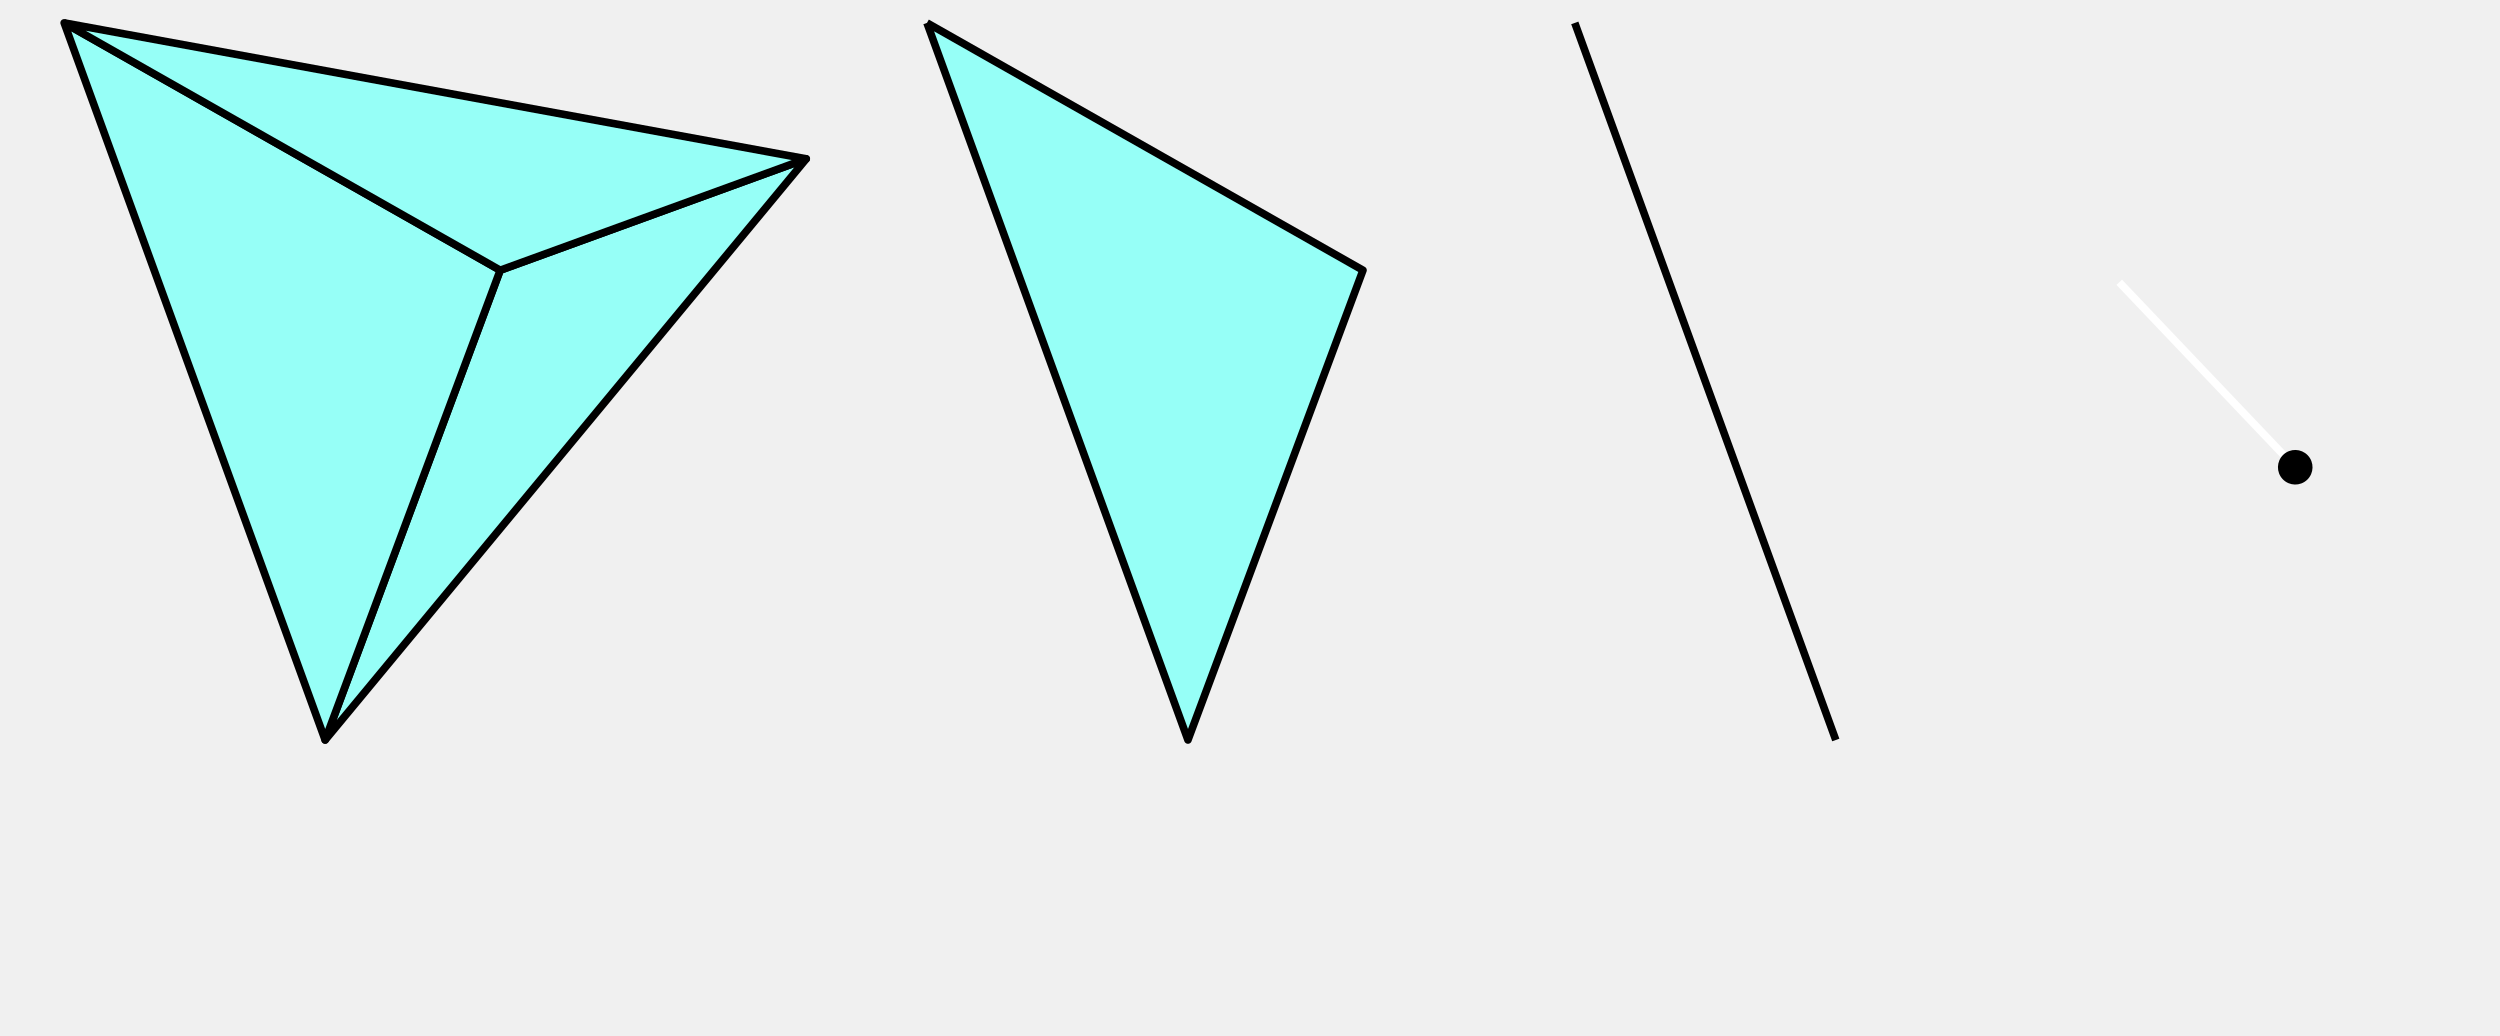
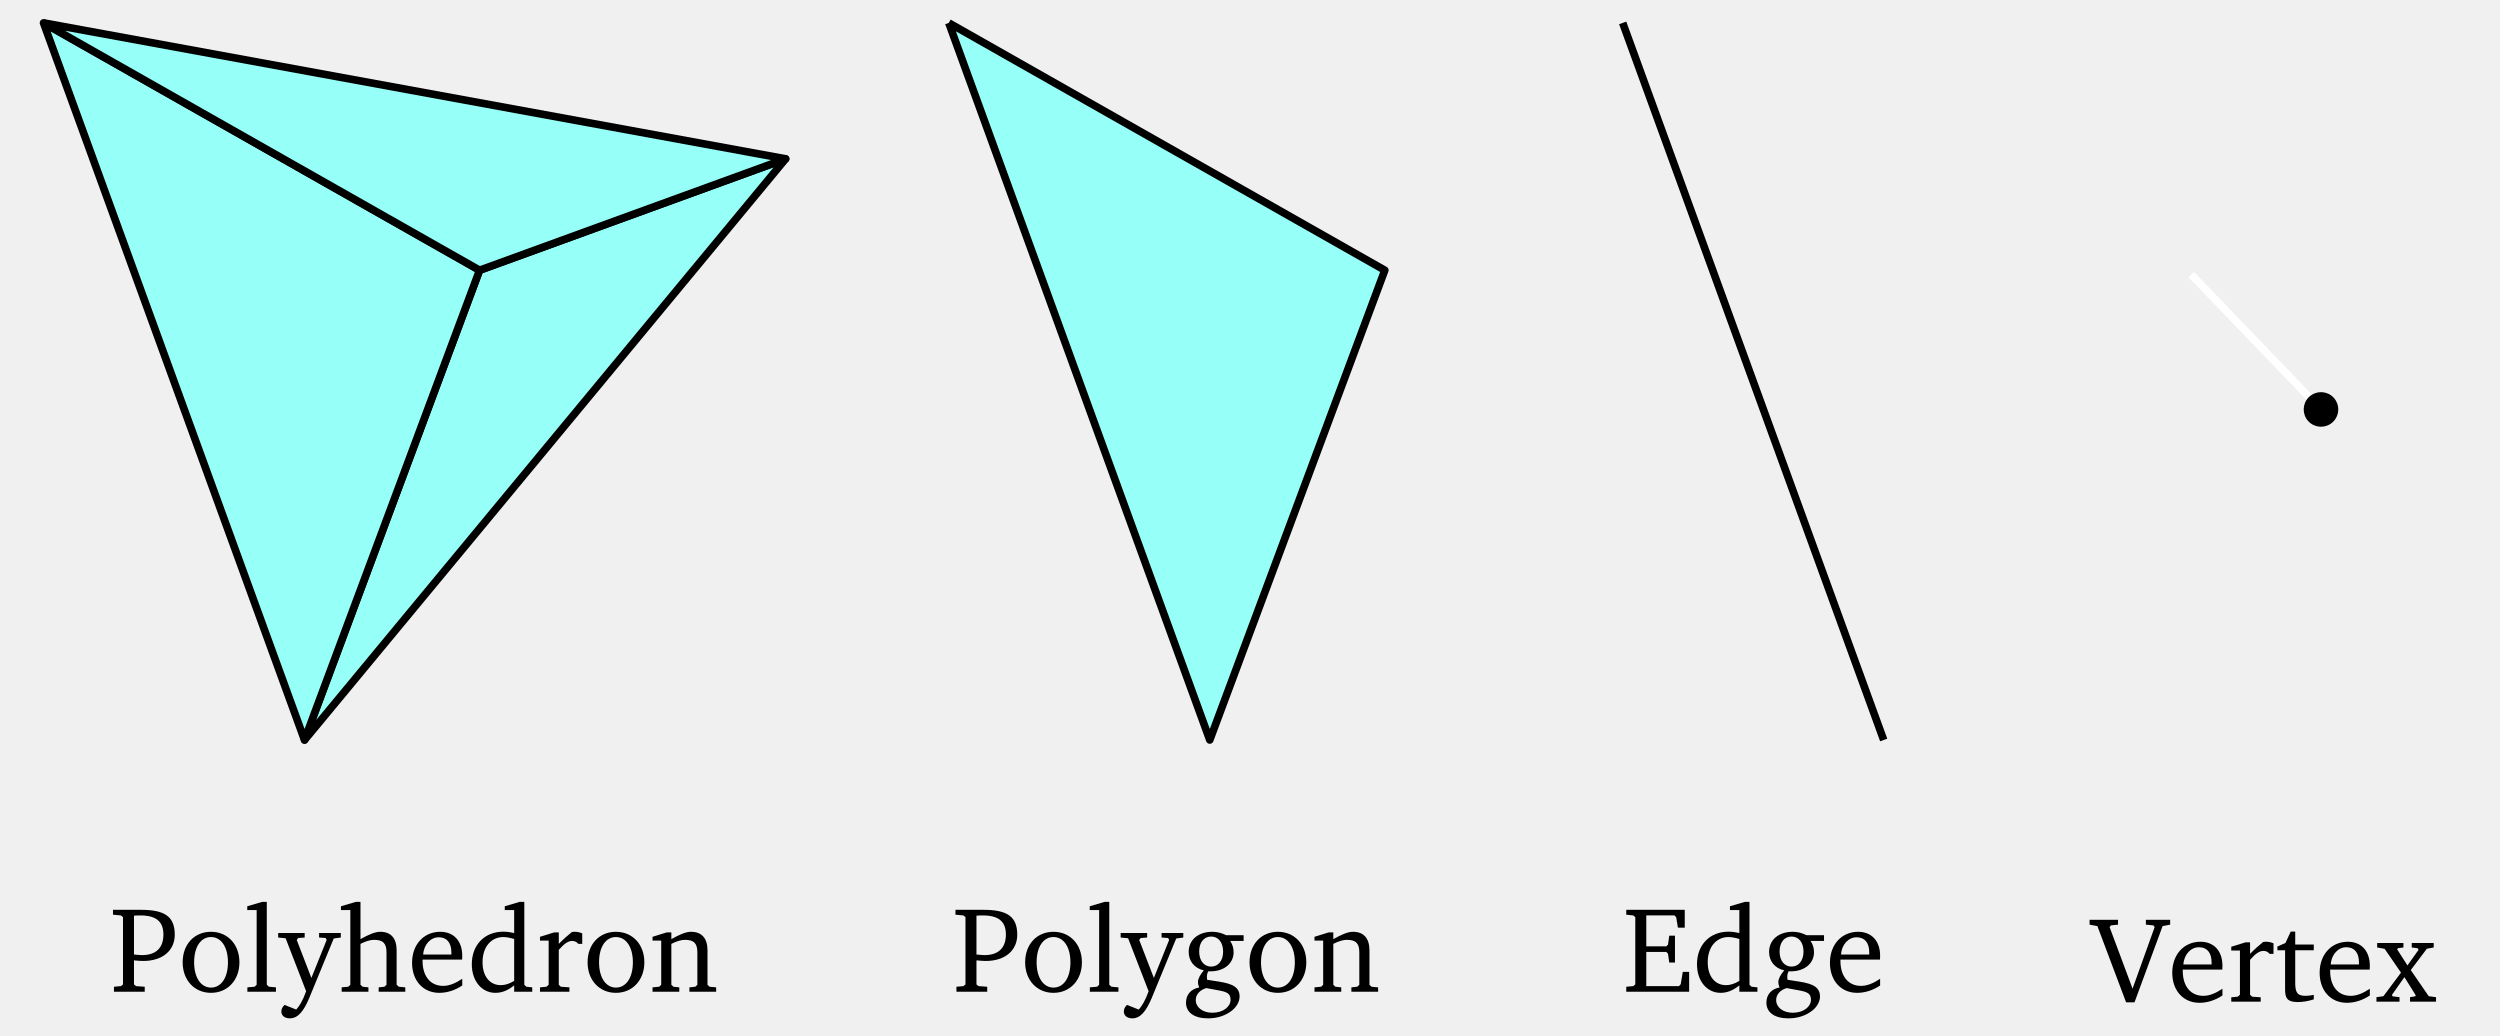
<svg xmlns="http://www.w3.org/2000/svg" width="655.208" height="271.37" id="svg5123" version="1.1">
  <defs id="defs5125">
    <marker orient="auto" refY="0" refX="0" id="DotM" style="overflow:visible">
      <path id="path6815" d="m -2.5,-1 c 0,2.76 -2.24,5 -5,5 -2.76,0 -5,-2.24 -5,-5 0,-2.76 2.24,-5 5,-5 2.76,0 5,2.24 5,5 z" style="fill-rule:evenodd;stroke:#000000;stroke-width:1pt" transform="matrix(0.4,0,0,0.4,2.96,0.4)" />
    </marker>
    <marker orient="auto" refY="0" refX="0" id="DotL" style="overflow:visible">
      <path id="path6812" d="m -2.5,-1 c 0,2.76 -2.24,5 -5,5 -2.76,0 -5,-2.24 -5,-5 0,-2.76 2.24,-5 5,-5 2.76,0 5,2.24 5,5 z" style="fill-rule:evenodd;stroke:#000000;stroke-width:1pt" transform="matrix(0.8,0,0,0.8,5.92,0.8)" />
    </marker>
  </defs>
  <g id="layer1" transform="translate(-27.3611,-212.6303)" style="display:inline">
    <g id="g6118" transform="translate(471.8193,317.6716)">
-       <g id="g8395" transform="translate(0,-5.729998)">
+       <g id="g8395" transform="translate(-5.407637,-5.729998)">
        <path style="fill:#96fff7;fill-opacity:1;stroke:#000000;stroke-width:2;stroke-linejoin:round;stroke-opacity:1" d="m -233.154,-57.682 -80.211,29.195 -45.873,123.114 z" id="path6120" />
        <path style="fill:#96fff7;fill-opacity:1;stroke:#000000;stroke-width:2;stroke-linejoin:round;stroke-opacity:1" d="m -427.643,-93.311 68.404,187.939 45.873,-123.114 z" id="path6122" />
        <path style="fill:#96fff7;fill-opacity:1;stroke:#000000;stroke-width:2;stroke-linejoin:round;stroke-opacity:1" d="m -427.643,-93.311 114.277,64.824 80.211,-29.195 -194.489,-35.63" id="path6124" />
      </g>
-       <path id="path6122-8" d="M -201.519,-99.041 -133.115,88.897 -87.242,-34.217 -201.519,-99.041" style="fill:#96fff7;fill-opacity:1;stroke:#000000;stroke-width:2;stroke-linejoin:round;stroke-opacity:1" />
-       <path id="path6122-8-7" d="M -31.733,-99.041 36.671,88.897" style="fill:#008e55;fill-opacity:0.23;stroke:#000000;stroke-width:2;stroke-linejoin:round;stroke-opacity:1" />
-       <path id="path6122-8-7-7" d="m 110.959,-31.061 46.181,48.537" style="fill:#008e55;fill-opacity:0.23;stroke:#ffffff;stroke-width:2;stroke-linejoin:round;stroke-miterlimit:4;stroke-opacity:1;stroke-dasharray:none;stroke-dashoffset:0;marker-start:none;marker-mid:none;marker-end:url(#DotM)" />
-       <flowRoot xml:space="preserve" id="flowRoot8126" style="font-size:40px;font-style:normal;font-weight:normal;line-height:125%;letter-spacing:0px;word-spacing:0px;fill:#000000;fill-opacity:1;stroke:none;font-family:Sans" transform="translate(-471.8193,-317.6716)">
-         <flowRegion id="flowRegion8128">
-           <rect id="rect8130" width="154.553" height="43.437" x="57.579" y="426.068" />
+       <path id="path6122-8" d="M -195.8,-99.041 -127.396,88.897 -81.523,-34.217 -195.8,-99.041" style="fill:#96fff7;fill-opacity:1;stroke:#000000;stroke-width:2;stroke-linejoin:round;stroke-opacity:1" />
+       <path id="path6122-8-7" d="M -19.178,-99.041 49.226,88.897" style="fill:#008e55;fill-opacity:0.23;stroke:#000000;stroke-width:2;stroke-linejoin:round;stroke-opacity:1" />
+       <path id="path6122-8-7-7" d="M 129.834,-33.082 163.892,2.324" style="fill:#008e55;fill-opacity:0.23;stroke:#ffffff;stroke-width:2;stroke-linejoin:round;stroke-miterlimit:4;stroke-opacity:1;stroke-dasharray:none;stroke-dashoffset:0;marker-start:none;marker-mid:none;marker-end:url(#DotM)" />
+     </g>
+   </g>
+   <g id="layer3" style="display:none">
+     <g transform="translate(444.4582,105.0413)" style="display:inline" id="g3015">
+       <flowRoot transform="translate(-483.3346,-317.4418)" style="font-size:32px;font-style:normal;font-variant:normal;font-weight:normal;font-stretch:normal;text-align:start;line-height:125%;letter-spacing:0px;word-spacing:0px;writing-mode:lr-tb;text-anchor:start;fill:#000000;fill-opacity:1;stroke:none;font-family:Sans;-inkscape-font-specification:Sans" id="flowRoot8136" xml:space="preserve">
+         <flowRegion id="flowRegion8138">
+           <rect style="font-size:32px;font-style:normal;font-variant:normal;font-weight:normal;font-stretch:normal;text-align:start;line-height:125%;writing-mode:lr-tb;text-anchor:start;font-family:Sans;-inkscape-font-specification:Sans" y="440.21" x="67.68" height="51.518" width="179.807" id="rect8140" />
        </flowRegion>
-         <flowPara id="flowPara8132">Poly</flowPara>
+         <flowPara style="font-style:normal;font-variant:normal;font-weight:normal;font-stretch:normal;font-family:Bitstream Charter;-inkscape-font-specification:Bitstream Charter" id="flowPara8142">Polyhedron</flowPara>
      </flowRoot>
-       <flowRoot xml:space="preserve" id="flowRoot8136" style="font-size:32px;font-style:normal;font-variant:normal;font-weight:normal;font-stretch:normal;text-align:start;line-height:125%;letter-spacing:0px;word-spacing:0px;writing-mode:lr-tb;text-anchor:start;fill:#000000;fill-opacity:1;stroke:none;font-family:Sans;-inkscape-font-specification:Sans" transform="translate(-510.2863,-317.4418)">
-         <flowRegion id="flowRegion8138">
-           <rect id="rect8140" width="179.807" height="51.518" x="67.68" y="440.21" style="font-size:32px;font-style:normal;font-variant:normal;font-weight:normal;font-stretch:normal;text-align:start;line-height:125%;writing-mode:lr-tb;text-anchor:start;font-family:Sans;-inkscape-font-specification:Sans" />
+       <flowRoot transform="translate(-262.5339,-317.4418)" style="font-size:32px;font-style:normal;font-variant:normal;font-weight:normal;font-stretch:normal;text-align:start;line-height:125%;letter-spacing:0px;word-spacing:0px;writing-mode:lr-tb;text-anchor:start;fill:#000000;fill-opacity:1;stroke:none;font-family:Sans;-inkscape-font-specification:Sans" id="flowRoot8136-0" xml:space="preserve">
+         <flowRegion id="flowRegion8138-8">
+           <rect style="font-size:32px;font-style:normal;font-variant:normal;font-weight:normal;font-stretch:normal;text-align:start;line-height:125%;writing-mode:lr-tb;text-anchor:start;font-family:Sans;-inkscape-font-specification:Sans" y="440.21" x="67.68" height="71.721" width="279.812" id="rect8140-7" />
        </flowRegion>
-         <flowPara id="flowPara8142">Polyhedron</flowPara>
+         <flowPara style="font-style:normal;font-variant:normal;font-weight:normal;font-stretch:normal;font-family:Bitstream Charter;-inkscape-font-specification:Bitstream Charter" id="flowPara8142-7">Polygon</flowPara>
      </flowRoot>
-       <flowRoot xml:space="preserve" id="flowRoot8136-0" style="font-size:32px;font-style:normal;font-variant:normal;font-weight:normal;font-stretch:normal;text-align:start;line-height:125%;letter-spacing:0px;word-spacing:0px;writing-mode:lr-tb;text-anchor:start;fill:#000000;fill-opacity:1;stroke:none;font-family:Sans;-inkscape-font-specification:Sans" transform="translate(-261.3601,-317.4418)">
-         <flowRegion id="flowRegion8138-8">
-           <rect id="rect8140-7" width="279.812" height="71.721" x="67.68" y="440.21" style="font-size:32px;font-style:normal;font-variant:normal;font-weight:normal;font-stretch:normal;text-align:start;line-height:125%;writing-mode:lr-tb;text-anchor:start;font-family:Sans;-inkscape-font-specification:Sans" />
+       <flowRoot transform="translate(-86.98497,-317.4418)" style="font-size:32px;font-style:normal;font-variant:normal;font-weight:normal;font-stretch:normal;text-align:start;line-height:125%;letter-spacing:0px;word-spacing:0px;writing-mode:lr-tb;text-anchor:start;fill:#000000;fill-opacity:1;stroke:none;font-family:Sans;-inkscape-font-specification:Sans" id="flowRoot8136-0-6" xml:space="preserve">
+         <flowRegion id="flowRegion8138-8-4">
+           <rect style="font-size:32px;font-style:normal;font-variant:normal;font-weight:normal;font-stretch:normal;text-align:start;line-height:125%;writing-mode:lr-tb;text-anchor:start;font-family:Sans;-inkscape-font-specification:Sans" y="440.21" x="67.68" height="71.721" width="279.812" id="rect8140-7-5" />
        </flowRegion>
-         <flowPara id="flowPara8142-7">Polygon</flowPara>
+         <flowPara style="font-style:normal;font-variant:normal;font-weight:normal;font-stretch:normal;font-family:Bitstream Charter;-inkscape-font-specification:Bitstream Charter" id="flowPara8142-7-5">Edge</flowPara>
      </flowRoot>
-       <flowRoot xml:space="preserve" id="flowRoot8136-0-6" style="font-size:32px;font-style:normal;font-variant:normal;font-weight:normal;font-stretch:normal;text-align:start;line-height:125%;letter-spacing:0px;word-spacing:0px;writing-mode:lr-tb;text-anchor:start;fill:#000000;fill-opacity:1;stroke:none;font-family:Sans;-inkscape-font-specification:Sans" transform="translate(-79.02477,-317.4418)">
-         <flowRegion id="flowRegion8138-8-4">
-           <rect id="rect8140-7-5" width="279.812" height="71.721" x="67.68" y="440.21" style="font-size:32px;font-style:normal;font-variant:normal;font-weight:normal;font-stretch:normal;text-align:start;line-height:125%;writing-mode:lr-tb;text-anchor:start;font-family:Sans;-inkscape-font-specification:Sans" />
+       <flowRoot transform="translate(36.23415,-314.8324)" style="font-size:32px;font-style:normal;font-variant:normal;font-weight:normal;font-stretch:normal;text-align:start;line-height:125%;letter-spacing:0px;word-spacing:0px;writing-mode:lr-tb;text-anchor:start;fill:#000000;fill-opacity:1;stroke:none;font-family:Sans;-inkscape-font-specification:Sans" id="flowRoot8136-0-1" xml:space="preserve">
+         <flowRegion id="flowRegion8138-8-7">
+           <rect style="font-size:32px;font-style:normal;font-variant:normal;font-weight:normal;font-stretch:normal;text-align:start;line-height:125%;writing-mode:lr-tb;text-anchor:start;font-family:Sans;-inkscape-font-specification:Sans" y="440.21" x="67.68" height="71.721" width="279.812" id="rect8140-7-7" />
        </flowRegion>
-         <flowPara id="flowPara8142-7-5">Edge</flowPara>
-       </flowRoot>
-       <flowRoot xml:space="preserve" id="flowRoot8136-0-1" style="font-size:32px;font-style:normal;font-variant:normal;font-weight:normal;font-stretch:normal;text-align:start;line-height:125%;letter-spacing:0px;word-spacing:0px;writing-mode:lr-tb;text-anchor:start;fill:#000000;fill-opacity:1;stroke:none;font-family:Sans;-inkscape-font-specification:Sans" transform="translate(36.23415,-314.8324)">
-         <flowRegion id="flowRegion8138-8-7">
-           <rect id="rect8140-7-7" width="279.812" height="71.721" x="67.68" y="440.21" style="font-size:32px;font-style:normal;font-variant:normal;font-weight:normal;font-stretch:normal;text-align:start;line-height:125%;writing-mode:lr-tb;text-anchor:start;font-family:Sans;-inkscape-font-specification:Sans" />
-         </flowRegion>
-         <flowPara id="flowPara8142-7-6">Vertex</flowPara>
+         <flowPara style="font-style:normal;font-variant:normal;font-weight:normal;font-stretch:normal;font-family:Bitstream Charter;-inkscape-font-specification:Bitstream Charter" id="flowPara8142-7-6">Vertex</flowPara>
      </flowRoot>
    </g>
  </g>
+   <g style="display:inline" id="g3069">
+     <g id="g3071" style="display:inline" transform="translate(444.4582,105.0413)">
+       <g transform="translate(-483.3346,-317.4418)" style="font-size:32px;font-style:normal;font-variant:normal;font-weight:normal;font-stretch:normal;text-align:start;line-height:125%;letter-spacing:0px;word-spacing:0px;writing-mode:lr-tb;text-anchor:start;fill:#000000;fill-opacity:1;stroke:none;font-family:Sans;-inkscape-font-specification:Sans" id="flowRoot3073">
+         <path d="m 68.743,472.319 8.064,0 0,-1.312 -2.272,-0.16 -0.544,-0.448 0,-6.304 c 0.992,0.096 1.792,0.16 2.4,0.16 5.152,0 8.288,-2.784 8.288,-6.88 0,-4.864 -2.752,-6.528 -8.896,-6.528 l -7.296,0 0,1.28 2.08,0.192 0.544,0.448 0,17.632 -0.544,0.448 -1.824,0.16 0,1.312 m 5.248,-9.76 0,-10.176 c 0.576,-0.064 1.152,-0.064 1.664,-0.064 4.096,0 6.048,1.568 6.048,4.992 0,3.52 -1.952,5.408 -5.6,5.408 -0.48,0 -1.184,-0.064 -2.112,-0.16" style="font-family:Bitstream Charter;-inkscape-font-specification:Bitstream Charter" id="path3106" />
+         <path d="m 94.171,456.607 c -4.32,0 -7.424,3.232 -7.424,8 0,4.736 3.136,8 7.424,8 4.288,0 7.456,-3.264 7.456,-8 0,-4.736 -3.136,-8 -7.456,-8 m 0,1.376 c 2.592,0 4.448,2.496 4.448,6.624 0,4.16 -1.856,6.624 -4.448,6.624 -2.56,0 -4.416,-2.496 -4.416,-6.624 0,-4.16 1.824,-6.624 4.416,-6.624" style="font-family:Bitstream Charter;-inkscape-font-specification:Bitstream Charter" id="path3108" />
+         <path d="m 103.709,472.319 7.488,0 0,-1.152 -1.824,-0.16 -0.576,-0.512 0,-21.728 -1.216,0 -3.904,1.152 0,0.992 2.464,0 0,19.584 -0.544,0.512 -1.888,0.16 0,1.152" style="font-family:Bitstream Charter;-inkscape-font-specification:Bitstream Charter" id="path3110" />
+         <path d="m 111.781,456.927 0,1.184 1.952,0.192 5.376,13.888 c -0.8,2.272 -1.728,3.872 -2.592,4.8 l -3.072,-1.216 c -0.544,0.512 -0.832,1.088 -0.832,1.728 0,1.056 0.864,1.792 2.208,1.792 2.08,0 3.616,-1.76 5.12,-5.376 l 6.4,-15.552 1.856,-0.256 0,-1.184 -5.696,0 0,1.184 1.728,0.128 0.256,0.512 -4,9.952 -3.84,-9.952 0.384,-0.512 1.696,-0.128 0,-1.184 -6.944,0" style="font-family:Bitstream Charter;-inkscape-font-specification:Bitstream Charter" id="path3112" />
+         <path d="m 132.137,448.767 -3.904,1.152 0,0.992 2.464,0 0,19.584 -0.544,0.512 -1.728,0.16 0,1.152 7.008,0 0,-1.152 -1.504,-0.16 -0.576,-0.512 0,-10.72 c 1.376,-0.704 2.56,-1.056 3.584,-1.056 2.368,0 3.232,0.96 3.232,3.296 l 0,8.48 -0.544,0.512 -1.504,0.16 0,1.152 6.976,0 0,-1.152 -1.696,-0.16 -0.576,-0.512 0,-9.024 c 0,-3.2 -1.504,-4.864 -4.288,-4.864 -1.376,0 -3.04,0.736 -5.184,1.92 l 0,-9.76 -1.216,0" style="font-family:Bitstream Charter;-inkscape-font-specification:Bitstream Charter" id="path3114" />
+         <path d="m 160.024,468.927 c -1.824,1.216 -3.424,1.856 -5.024,1.856 -3.232,0 -5.376,-2.432 -5.376,-6.528 0,-0.096 0,-0.224 0,-0.352 l 10.368,0 c 0.032,-0.352 0.032,-0.672 0.032,-0.992 0,-3.936 -2.272,-6.304 -5.76,-6.304 -4.288,0 -7.392,3.296 -7.392,8.128 0,4.704 2.912,7.872 7.136,7.872 2.016,0 4.096,-0.64 6.016,-1.92 l 0,-1.76 m -2.848,-6.368 -7.392,0 c 0.192,-2.72 2.016,-4.512 4.064,-4.512 2.144,0 3.328,1.408 3.328,4 0,0.16 0,0.352 0,0.512" style="font-family:Bitstream Charter;-inkscape-font-specification:Bitstream Charter" id="path3116" />
+         <path d="m 173.631,450.911 0,6.016 c -0.992,-0.224 -1.952,-0.352 -2.848,-0.352 -4.864,0 -8.256,3.424 -8.256,8.544 0,4.48 2.688,7.488 6.176,7.488 1.76,0 3.296,-0.64 4.928,-1.952 l 0,1.664 4.736,0 0,-1.152 -1.536,-0.16 -0.544,-0.512 0,-21.728 -1.216,0 -3.904,1.152 0,0.992 2.464,0 m 0,18.56 c -1.184,0.736 -2.336,1.12 -3.488,1.12 -2.88,0 -4.8,-2.272 -4.8,-6.016 0,-4 2.24,-6.592 5.472,-6.592 0.768,0 1.728,0.192 2.816,0.512 l 0,10.976" style="font-family:Bitstream Charter;-inkscape-font-specification:Bitstream Charter" id="path3118" />
+         <path d="m 180.398,472.319 7.712,0 0,-1.152 -2.24,-0.16 -0.544,-0.512 0,-9.152 c 1.312,-1.536 2.432,-2.336 3.488,-2.336 0.672,0 1.216,0.256 1.632,0.768 l 1.024,0 0,-2.752 c -0.672,-0.288 -1.28,-0.416 -1.92,-0.416 -0.256,0 -0.544,0 -0.8,0.064 -1.152,0.928 -2.304,1.952 -3.424,3.104 l 0,-3.008 -1.216,0 -3.712,1.152 0,0.992 2.272,0 0,11.584 -0.576,0.512 -1.696,0.16 0,1.152" style="font-family:Bitstream Charter;-inkscape-font-specification:Bitstream Charter" id="path3120" />
+         <path d="m 200.296,456.607 c -4.32,0 -7.424,3.232 -7.424,8 0,4.736 3.136,8 7.424,8 4.288,0 7.456,-3.264 7.456,-8 0,-4.736 -3.136,-8 -7.456,-8 m 0,1.376 c 2.592,0 4.448,2.496 4.448,6.624 0,4.16 -1.856,6.624 -4.448,6.624 -2.56,0 -4.416,-2.496 -4.416,-6.624 0,-4.16 1.824,-6.624 4.416,-6.624" style="font-family:Bitstream Charter;-inkscape-font-specification:Bitstream Charter" id="path3122" />
+         <path d="m 209.898,472.319 7.008,0 0,-1.152 -1.536,-0.16 -0.544,-0.512 0,-10.72 c 1.376,-0.704 2.56,-1.056 3.584,-1.056 2.368,0 3.232,0.96 3.232,3.296 l 0,8.48 -0.544,0.512 -1.536,0.16 0,1.152 7.008,0 0,-1.152 -1.728,-0.16 -0.544,-0.512 0,-9.024 c 0,-3.2 -1.536,-4.864 -4.32,-4.864 -1.376,0 -3.008,0.736 -5.152,1.92 l 0,-1.76 -1.216,0 -3.712,1.152 0,0.992 2.272,0 0,11.584 -0.544,0.512 -1.728,0.16 0,1.152" style="font-family:Bitstream Charter;-inkscape-font-specification:Bitstream Charter" id="path3124" />
+       </g>
+       <g transform="translate(-262.5339,-317.4418)" style="font-size:32px;font-style:normal;font-variant:normal;font-weight:normal;font-stretch:normal;text-align:start;line-height:125%;letter-spacing:0px;word-spacing:0px;writing-mode:lr-tb;text-anchor:start;fill:#000000;fill-opacity:1;stroke:none;font-family:Sans;-inkscape-font-specification:Sans" id="flowRoot3081">
+         <path d="m 68.743,472.319 8.064,0 0,-1.312 -2.272,-0.16 -0.544,-0.448 0,-6.304 c 0.992,0.096 1.792,0.16 2.4,0.16 5.152,0 8.288,-2.784 8.288,-6.88 0,-4.864 -2.752,-6.528 -8.896,-6.528 l -7.296,0 0,1.28 2.08,0.192 0.544,0.448 0,17.632 -0.544,0.448 -1.824,0.16 0,1.312 m 5.248,-9.76 0,-10.176 c 0.576,-0.064 1.152,-0.064 1.664,-0.064 4.096,0 6.048,1.568 6.048,4.992 0,3.52 -1.952,5.408 -5.6,5.408 -0.48,0 -1.184,-0.064 -2.112,-0.16" style="font-family:Bitstream Charter;-inkscape-font-specification:Bitstream Charter" id="path3127" />
+         <path d="m 94.171,456.607 c -4.32,0 -7.424,3.232 -7.424,8 0,4.736 3.136,8 7.424,8 4.288,0 7.456,-3.264 7.456,-8 0,-4.736 -3.136,-8 -7.456,-8 m 0,1.376 c 2.592,0 4.448,2.496 4.448,6.624 0,4.16 -1.856,6.624 -4.448,6.624 -2.56,0 -4.416,-2.496 -4.416,-6.624 0,-4.16 1.824,-6.624 4.416,-6.624" style="font-family:Bitstream Charter;-inkscape-font-specification:Bitstream Charter" id="path3129" />
+         <path d="m 103.709,472.319 7.488,0 0,-1.152 -1.824,-0.16 -0.576,-0.512 0,-21.728 -1.216,0 -3.904,1.152 0,0.992 2.464,0 0,19.584 -0.544,0.512 -1.888,0.16 0,1.152" style="font-family:Bitstream Charter;-inkscape-font-specification:Bitstream Charter" id="path3131" />
+         <path d="m 111.781,456.927 0,1.184 1.952,0.192 5.376,13.888 c -0.8,2.272 -1.728,3.872 -2.592,4.8 l -3.072,-1.216 c -0.544,0.512 -0.832,1.088 -0.832,1.728 0,1.056 0.864,1.792 2.208,1.792 2.08,0 3.616,-1.76 5.12,-5.376 l 6.4,-15.552 1.856,-0.256 0,-1.184 -5.696,0 0,1.184 1.728,0.128 0.256,0.512 -4,9.952 -3.84,-9.952 0.384,-0.512 1.696,-0.128 0,-1.184 -6.944,0" style="font-family:Bitstream Charter;-inkscape-font-specification:Bitstream Charter" id="path3133" />
+         <path d="m 139.433,457.503 c -1.216,-0.608 -2.4,-0.896 -3.616,-0.896 -3.776,0 -6.208,2.176 -6.208,5.28 0,2.4 1.504,4.288 3.968,4.832 -1.024,1.216 -1.536,2.208 -1.536,3.04 0,0.512 0.128,0.992 0.32,1.44 -2.176,0.384 -3.456,1.92 -3.456,3.968 0,2.56 2.112,4.128 5.792,4.128 2.432,0 4.64,-0.736 6.336,-2.112 1.248,-1.024 1.92,-2.4 1.92,-3.584 0,-2.368 -1.664,-3.36 -5.44,-3.936 l -3.072,-0.48 c -0.032,-0.352 -0.064,-0.608 -0.064,-0.768 0,-0.512 0.128,-0.992 0.352,-1.44 0.192,0 0.384,0 0.544,0 3.712,0 6.112,-2.144 6.112,-4.992 0,-1.12 -0.288,-2.048 -0.896,-2.976 l 3.52,0 0,-1.504 -4.576,0 m -3.936,0.352 c 1.856,0 3.136,1.504 3.136,3.936 0,2.4 -1.28,3.936 -3.136,3.936 -1.856,0 -3.136,-1.536 -3.136,-3.936 0,-2.464 1.28,-3.936 3.136,-3.936 m -1.28,13.504 3.104,0.576 c 2.24,0.416 3.264,0.768 3.264,2.496 0,1.792 -1.92,3.392 -4.768,3.392 -2.624,0 -4.352,-1.472 -4.352,-3.328 0,-1.408 0.992,-2.592 2.752,-3.136" style="font-family:Bitstream Charter;-inkscape-font-specification:Bitstream Charter" id="path3135" />
+         <path d="m 152.983,456.607 c -4.32,0 -7.424,3.232 -7.424,8 0,4.736 3.136,8 7.424,8 4.288,0 7.456,-3.264 7.456,-8 0,-4.736 -3.136,-8 -7.456,-8 m 0,1.376 c 2.592,0 4.448,2.496 4.448,6.624 0,4.16 -1.856,6.624 -4.448,6.624 -2.56,0 -4.416,-2.496 -4.416,-6.624 0,-4.16 1.824,-6.624 4.416,-6.624" style="font-family:Bitstream Charter;-inkscape-font-specification:Bitstream Charter" id="path3137" />
+         <path d="m 162.585,472.319 7.008,0 0,-1.152 -1.536,-0.16 -0.544,-0.512 0,-10.72 c 1.376,-0.704 2.56,-1.056 3.584,-1.056 2.368,0 3.232,0.96 3.232,3.296 l 0,8.48 -0.544,0.512 -1.536,0.16 0,1.152 7.008,0 0,-1.152 -1.728,-0.16 -0.544,-0.512 0,-9.024 c 0,-3.2 -1.536,-4.864 -4.32,-4.864 -1.376,0 -3.008,0.736 -5.152,1.92 l 0,-1.76 -1.216,0 -3.712,1.152 0,0.992 2.272,0 0,11.584 -0.544,0.512 -1.728,0.16 0,1.152" style="font-family:Bitstream Charter;-inkscape-font-specification:Bitstream Charter" id="path3139" />
+       </g>
+       <g transform="translate(-86.98497,-317.4418)" style="font-size:32px;font-style:normal;font-variant:normal;font-weight:normal;font-stretch:normal;text-align:start;line-height:125%;letter-spacing:0px;word-spacing:0px;writing-mode:lr-tb;text-anchor:start;fill:#000000;fill-opacity:1;stroke:none;font-family:Sans;-inkscape-font-specification:Sans" id="flowRoot3089">
+         <path d="m 68.743,472.319 16.48,0 0,-5.216 -1.664,0 -0.544,3.232 -0.448,0.512 -8.576,0 0,-8.96 5.248,0 0.448,0.48 0.32,2.304 1.504,0 0,-7.04 -1.504,0 -0.32,2.336 -0.448,0.448 -5.248,0 0,-8.096 7.392,0 0.448,0.48 0.448,2.72 1.792,0 0,-4.672 -15.328,0 0,1.28 1.824,0.192 0.544,0.448 0,17.632 -0.544,0.448 -1.824,0.16 0,1.312" style="font-family:Bitstream Charter;-inkscape-font-specification:Bitstream Charter" id="path3142" />
+         <path d="m 98.381,450.911 0,6.016 c -0.992,-0.224 -1.952,-0.352 -2.848,-0.352 -4.864,0 -8.256,3.424 -8.256,8.544 0,4.48 2.688,7.488 6.176,7.488 1.76,0 3.296,-0.64 4.928,-1.952 l 0,1.664 4.736,0 0,-1.152 -1.536,-0.16 -0.544,-0.512 0,-21.728 -1.216,0 -3.904,1.152 0,0.992 2.464,0 m 0,18.56 c -1.184,0.736 -2.336,1.12 -3.488,1.12 -2.88,0 -4.8,-2.272 -4.8,-6.016 0,-4 2.24,-6.592 5.472,-6.592 0.768,0 1.728,0.192 2.816,0.512 l 0,10.976" style="font-family:Bitstream Charter;-inkscape-font-specification:Bitstream Charter" id="path3144" />
+         <path d="m 115.996,457.503 c -1.216,-0.608 -2.4,-0.896 -3.616,-0.896 -3.776,0 -6.208,2.176 -6.208,5.28 0,2.4 1.504,4.288 3.968,4.832 -1.024,1.216 -1.536,2.208 -1.536,3.04 0,0.512 0.128,0.992 0.32,1.44 -2.176,0.384 -3.456,1.92 -3.456,3.968 0,2.56 2.112,4.128 5.792,4.128 2.432,0 4.64,-0.736 6.336,-2.112 1.248,-1.024 1.92,-2.4 1.92,-3.584 0,-2.368 -1.664,-3.36 -5.44,-3.936 l -3.072,-0.48 c -0.032,-0.352 -0.064,-0.608 -0.064,-0.768 0,-0.512 0.128,-0.992 0.352,-1.44 0.192,0 0.384,0 0.544,0 3.712,0 6.112,-2.144 6.112,-4.992 0,-1.12 -0.288,-2.048 -0.896,-2.976 l 3.52,0 0,-1.504 -4.576,0 m -3.936,0.352 c 1.856,0 3.136,1.504 3.136,3.936 0,2.4 -1.28,3.936 -3.136,3.936 -1.856,0 -3.136,-1.536 -3.136,-3.936 0,-2.464 1.28,-3.936 3.136,-3.936 m -1.28,13.504 3.104,0.576 c 2.24,0.416 3.264,0.768 3.264,2.496 0,1.792 -1.92,3.392 -4.768,3.392 -2.624,0 -4.352,-1.472 -4.352,-3.328 0,-1.408 0.992,-2.592 2.752,-3.136" style="font-family:Bitstream Charter;-inkscape-font-specification:Bitstream Charter" id="path3146" />
+         <path d="m 135.274,468.927 c -1.824,1.216 -3.424,1.856 -5.024,1.856 -3.232,0 -5.376,-2.432 -5.376,-6.528 0,-0.096 0,-0.224 0,-0.352 l 10.368,0 c 0.032,-0.352 0.032,-0.672 0.032,-0.992 0,-3.936 -2.272,-6.304 -5.76,-6.304 -4.288,0 -7.392,3.296 -7.392,8.128 0,4.704 2.912,7.872 7.136,7.872 2.016,0 4.096,-0.64 6.016,-1.92 l 0,-1.76 m -2.848,-6.368 -7.392,0 c 0.192,-2.72 2.016,-4.512 4.064,-4.512 2.144,0 3.328,1.408 3.328,4 0,0.16 0,0.352 0,0.512" style="font-family:Bitstream Charter;-inkscape-font-specification:Bitstream Charter" id="path3148" />
+       </g>
+       <g transform="translate(36.23415,-314.8324)" style="font-size:32px;font-style:normal;font-variant:normal;font-weight:normal;font-stretch:normal;text-align:start;line-height:125%;letter-spacing:0px;word-spacing:0px;writing-mode:lr-tb;text-anchor:start;fill:#000000;fill-opacity:1;stroke:none;font-family:Sans;-inkscape-font-specification:Sans" id="flowRoot3097">
+         <path d="m 66.951,450.847 0,1.28 2.048,0.384 7.52,19.968 2.208,0 7.36,-19.968 1.984,-0.384 0,-1.28 -6.368,0 0,1.28 1.984,0.192 0.32,0.448 -5.792,16.128 -6.016,-16.128 0.352,-0.448 1.856,-0.192 0,-1.28 -7.456,0" style="font-family:Bitstream Charter;-inkscape-font-specification:Bitstream Charter" id="path3151" />
+         <path d="m 101.773,468.927 c -1.824,1.216 -3.424,1.856 -5.024,1.856 -3.232,0 -5.376,-2.432 -5.376,-6.528 0,-0.096 0,-0.224 0,-0.352 l 10.368,0 c 0.032,-0.352 0.032,-0.672 0.032,-0.992 0,-3.936 -2.272,-6.304 -5.76,-6.304 -4.288,0 -7.392,3.296 -7.392,8.128 0,4.704 2.912,7.872 7.136,7.872 2.016,0 4.096,-0.64 6.016,-1.92 l 0,-1.76 m -2.848,-6.368 -7.392,0 c 0.192,-2.72 2.016,-4.512 4.064,-4.512 2.144,0 3.328,1.408 3.328,4 0,0.16 0,0.352 0,0.512" style="font-family:Bitstream Charter;-inkscape-font-specification:Bitstream Charter" id="path3153" />
+         <path d="m 104.085,472.319 7.712,0 0,-1.152 -2.24,-0.16 -0.544,-0.512 0,-9.152 c 1.312,-1.536 2.432,-2.336 3.488,-2.336 0.672,0 1.216,0.256 1.632,0.768 l 1.024,0 0,-2.752 c -0.672,-0.288 -1.28,-0.416 -1.92,-0.416 -0.256,0 -0.544,0 -0.8,0.064 -1.152,0.928 -2.304,1.952 -3.424,3.104 l 0,-3.008 -1.216,0 -3.712,1.152 0,0.992 2.272,0 0,11.584 -0.576,0.512 -1.696,0.16 0,1.152" style="font-family:Bitstream Charter;-inkscape-font-specification:Bitstream Charter" id="path3155" />
+         <path d="m 118.191,458.847 0,10.336 c 0,2.272 0.672,3.232 3.328,3.232 1.248,0 2.688,-0.224 4.192,-0.704 l 0,-1.184 c -0.736,0.16 -1.472,0.256 -2.208,0.256 -2.24,0 -2.656,-1.056 -2.656,-3.488 l 0,-8.448 4.864,0 0,-1.504 -4.864,0 0,-3.392 -1.184,0 -1.376,2.976 -2.112,0.928 0,0.992 2.016,0" style="font-family:Bitstream Charter;-inkscape-font-specification:Bitstream Charter" id="path3157" />
+         <path d="m 140.399,468.927 c -1.824,1.216 -3.424,1.856 -5.024,1.856 -3.232,0 -5.376,-2.432 -5.376,-6.528 0,-0.096 0,-0.224 0,-0.352 l 10.368,0 c 0.032,-0.352 0.032,-0.672 0.032,-0.992 0,-3.936 -2.272,-6.304 -5.76,-6.304 -4.288,0 -7.392,3.296 -7.392,8.128 0,4.704 2.912,7.872 7.136,7.872 2.016,0 4.096,-0.64 6.016,-1.92 l 0,-1.76 m -2.848,-6.368 -7.392,0 c 0.192,-2.72 2.016,-4.512 4.064,-4.512 2.144,0 3.328,1.408 3.328,4 0,0.16 0,0.352 0,0.512" style="font-family:Bitstream Charter;-inkscape-font-specification:Bitstream Charter" id="path3159" />
+         <path d="m 142.326,456.927 0,1.184 1.952,0.352 4.288,6.24 -4.608,6.176 -1.824,0.256 0,1.184 6.048,0 0,-1.184 -1.824,-0.224 -0.16,-0.384 3.264,-4.64 2.976,4.768 -0.16,0.256 -1.344,0.224 0,1.184 6.816,0 0,-1.184 -1.92,-0.256 -4.704,-6.848 4.224,-5.6 1.792,-0.32 0,-1.184 -5.76,0 0,1.184 1.536,0.192 0.256,0.416 -2.912,4.096 -2.688,-4.192 0.16,-0.32 1.472,-0.192 0,-1.184 -6.88,0" style="font-family:Bitstream Charter;-inkscape-font-specification:Bitstream Charter" id="path3161" />
+       </g>
+     </g>
+   </g>
</svg>
